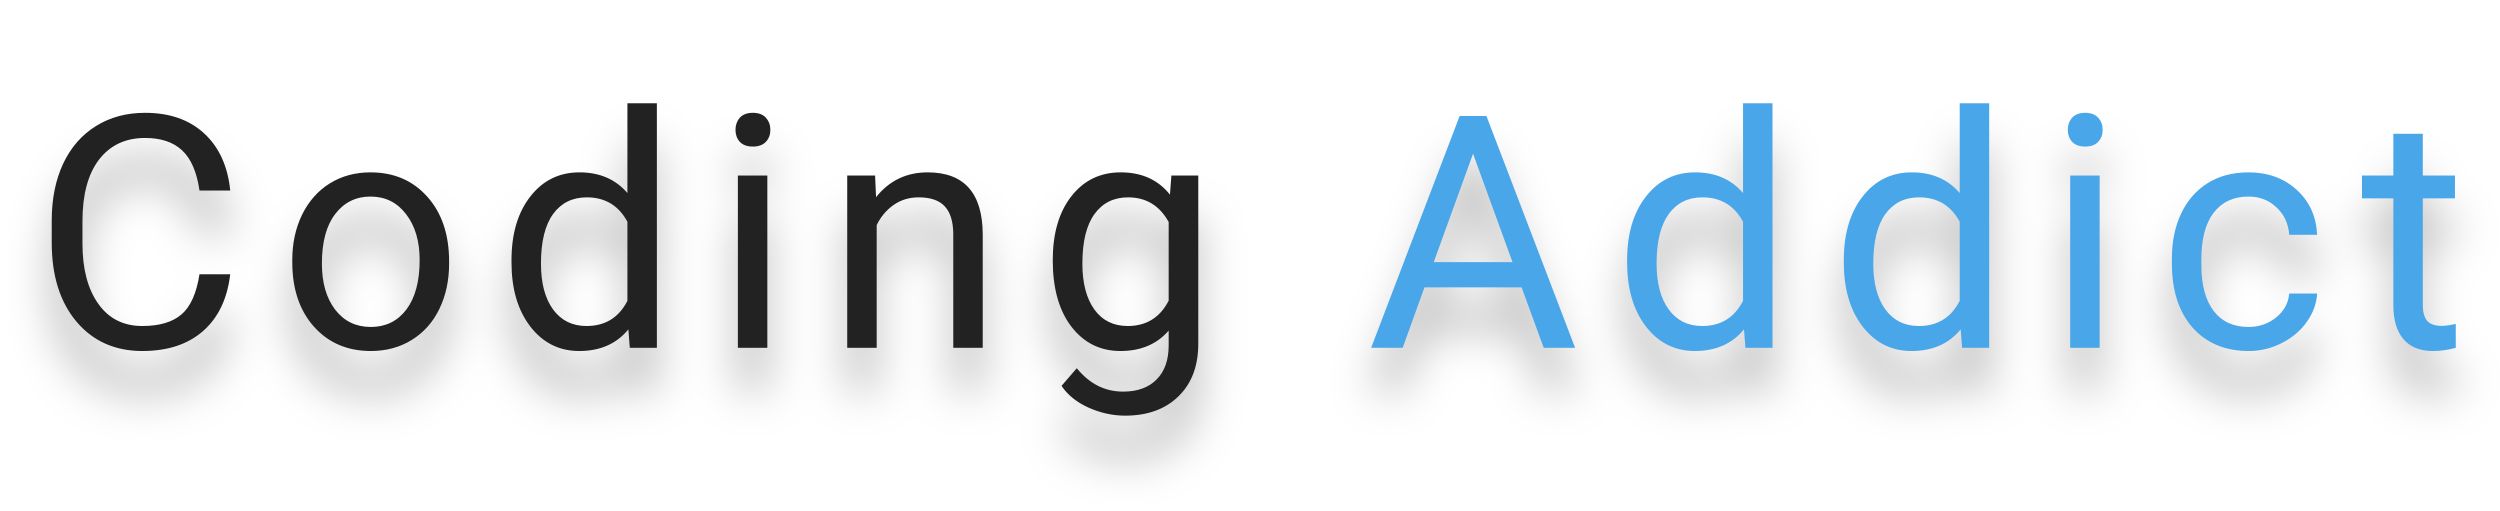
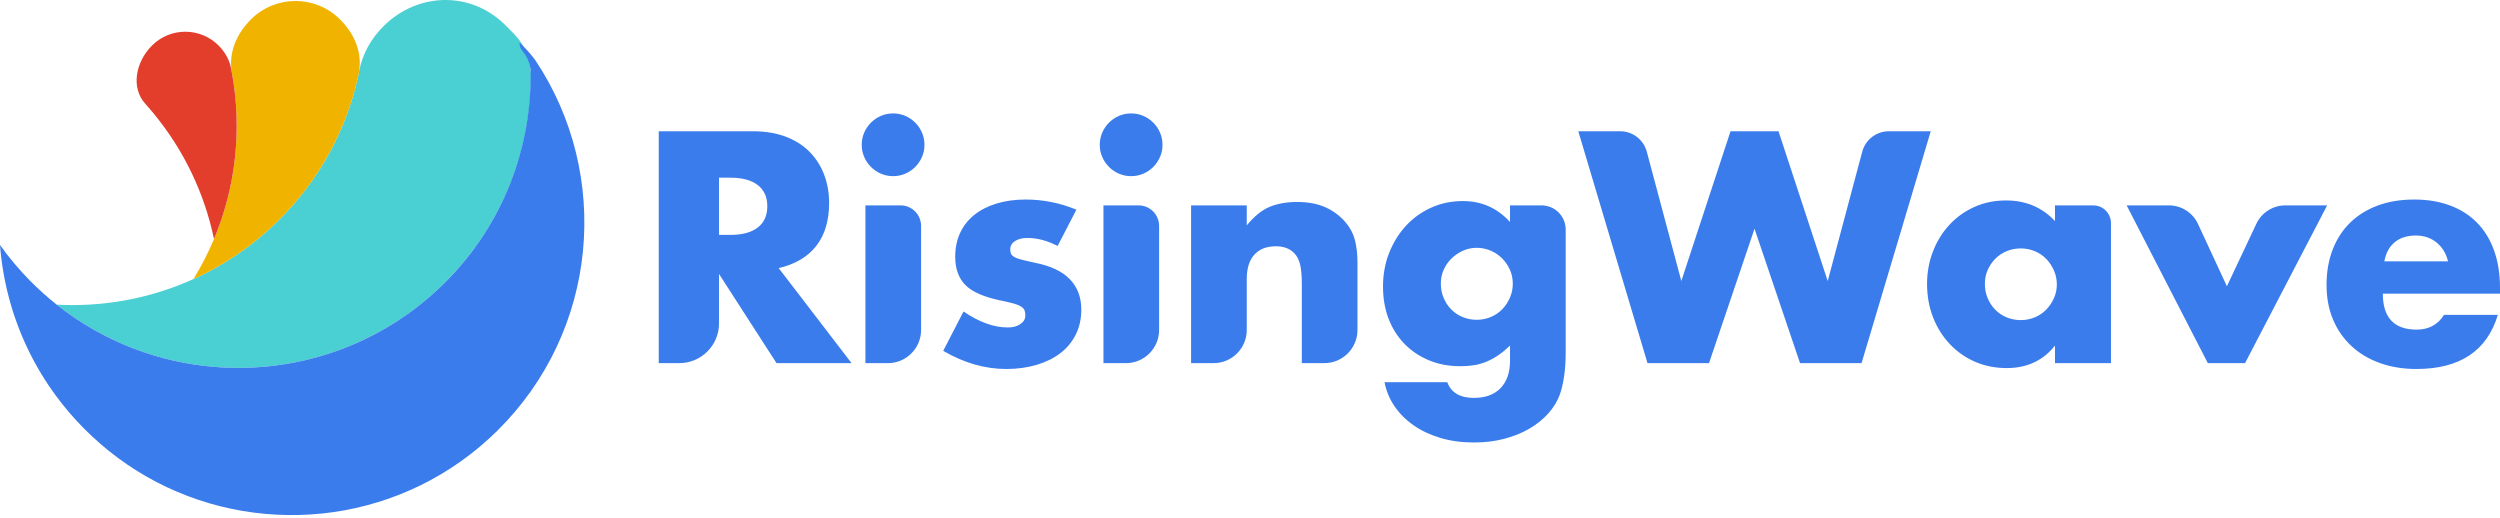
- <svg xmlns="http://www.w3.org/2000/svg" width="230" height="47" viewBox="0 0 230 47" fill="none">
-   <g filter="url(#filter0_d)">
-     <path d="M21.18 25.232C20.916 27.488 20.081 29.231 18.675 30.462C17.278 31.683 15.418 32.293 13.094 32.293C10.574 32.293 8.553 31.39 7.029 29.583C5.516 27.776 4.759 25.359 4.759 22.332V20.281C4.759 18.299 5.11 16.556 5.813 15.052C6.526 13.548 7.532 12.396 8.831 11.595C10.13 10.784 11.634 10.379 13.343 10.379C15.608 10.379 17.425 11.014 18.792 12.283C20.159 13.543 20.955 15.291 21.18 17.527H18.352C18.108 15.828 17.576 14.598 16.756 13.836C15.945 13.074 14.808 12.693 13.343 12.693C11.546 12.693 10.135 13.357 9.109 14.685C8.094 16.014 7.586 17.903 7.586 20.355V22.42C7.586 24.734 8.069 26.575 9.036 27.942C10.003 29.31 11.355 29.993 13.094 29.993C14.656 29.993 15.852 29.642 16.683 28.939C17.523 28.226 18.079 26.99 18.352 25.232H21.18ZM26.89 23.929C26.89 22.376 27.192 20.98 27.798 19.739C28.413 18.499 29.263 17.542 30.347 16.868C31.44 16.194 32.685 15.857 34.082 15.857C36.24 15.857 37.983 16.605 39.312 18.099C40.649 19.593 41.318 21.58 41.318 24.061V24.251C41.318 25.794 41.02 27.181 40.425 28.411C39.839 29.632 38.994 30.584 37.891 31.268C36.797 31.951 35.537 32.293 34.111 32.293C31.963 32.293 30.22 31.546 28.882 30.052C27.554 28.558 26.89 26.58 26.89 24.119V23.929ZM29.614 24.251C29.614 26.009 30.02 27.42 30.83 28.484C31.65 29.549 32.744 30.081 34.111 30.081C35.488 30.081 36.582 29.544 37.393 28.47C38.203 27.386 38.608 25.872 38.608 23.929C38.608 22.19 38.193 20.784 37.363 19.71C36.543 18.626 35.449 18.084 34.082 18.084C32.744 18.084 31.665 18.616 30.845 19.681C30.024 20.745 29.614 22.269 29.614 24.251ZM47.058 23.943C47.058 21.512 47.634 19.559 48.786 18.084C49.938 16.6 51.447 15.857 53.312 15.857C55.168 15.857 56.638 16.492 57.722 17.762V9.5H60.432V32H57.941L57.81 30.301C56.726 31.629 55.217 32.293 53.283 32.293C51.447 32.293 49.948 31.541 48.786 30.037C47.634 28.533 47.058 26.57 47.058 24.148V23.943ZM49.768 24.251C49.768 26.048 50.139 27.454 50.881 28.47C51.623 29.485 52.648 29.993 53.957 29.993C55.676 29.993 56.931 29.222 57.722 27.679V20.398C56.911 18.904 55.666 18.157 53.986 18.157C52.658 18.157 51.623 18.67 50.881 19.695C50.139 20.721 49.768 22.239 49.768 24.251ZM70.595 32H67.885V16.15H70.595V32ZM67.665 11.946C67.665 11.507 67.797 11.136 68.061 10.833C68.334 10.53 68.734 10.379 69.262 10.379C69.789 10.379 70.189 10.53 70.463 10.833C70.736 11.136 70.873 11.507 70.873 11.946C70.873 12.386 70.736 12.752 70.463 13.045C70.189 13.338 69.789 13.484 69.262 13.484C68.734 13.484 68.334 13.338 68.061 13.045C67.797 12.752 67.665 12.386 67.665 11.946ZM80.509 16.15L80.597 18.143C81.808 16.619 83.39 15.857 85.343 15.857C88.692 15.857 90.382 17.747 90.411 21.526V32H87.701V21.512C87.691 20.369 87.428 19.524 86.91 18.977C86.402 18.431 85.606 18.157 84.522 18.157C83.644 18.157 82.872 18.392 82.208 18.86C81.544 19.329 81.026 19.944 80.655 20.706V32H77.945V16.15H80.509ZM96.853 23.943C96.853 21.473 97.425 19.51 98.567 18.055C99.71 16.59 101.224 15.857 103.108 15.857C105.042 15.857 106.551 16.541 107.635 17.908L107.767 16.15H110.242V31.619C110.242 33.67 109.632 35.286 108.411 36.468C107.2 37.649 105.569 38.24 103.519 38.24C102.376 38.24 101.258 37.996 100.164 37.508C99.07 37.02 98.235 36.351 97.659 35.501L99.065 33.875C100.228 35.31 101.648 36.028 103.328 36.028C104.646 36.028 105.672 35.657 106.404 34.915C107.146 34.173 107.518 33.128 107.518 31.78V30.418C106.434 31.668 104.954 32.293 103.079 32.293C101.224 32.293 99.72 31.546 98.567 30.052C97.425 28.558 96.853 26.521 96.853 23.943ZM99.578 24.251C99.578 26.038 99.944 27.444 100.677 28.47C101.409 29.485 102.435 29.993 103.753 29.993C105.462 29.993 106.717 29.217 107.518 27.664V20.428C106.688 18.914 105.442 18.157 103.782 18.157C102.464 18.157 101.434 18.67 100.691 19.695C99.949 20.721 99.578 22.239 99.578 24.251Z" fill="#222222" />
-     <path d="M139.987 26.434H131.052L129.045 32H126.145L134.289 10.672H136.75L144.909 32H142.023L139.987 26.434ZM131.901 24.119H139.152L135.52 14.144L131.901 24.119ZM149.696 23.943C149.696 21.512 150.272 19.559 151.425 18.084C152.577 16.6 154.086 15.857 155.951 15.857C157.807 15.857 159.276 16.492 160.36 17.762V9.5H163.07V32H160.58L160.448 30.301C159.364 31.629 157.855 32.293 155.922 32.293C154.086 32.293 152.587 31.541 151.425 30.037C150.272 28.533 149.696 26.57 149.696 24.148V23.943ZM152.406 24.251C152.406 26.048 152.777 27.454 153.52 28.47C154.262 29.485 155.287 29.993 156.596 29.993C158.314 29.993 159.569 29.222 160.36 27.679V20.398C159.55 18.904 158.305 18.157 156.625 18.157C155.297 18.157 154.262 18.67 153.52 19.695C152.777 20.721 152.406 22.239 152.406 24.251ZM169.63 23.943C169.63 21.512 170.206 19.559 171.358 18.084C172.511 16.6 174.02 15.857 175.885 15.857C177.74 15.857 179.21 16.492 180.294 17.762V9.5H183.004V32H180.514L180.382 30.301C179.298 31.629 177.789 32.293 175.855 32.293C174.02 32.293 172.521 31.541 171.358 30.037C170.206 28.533 169.63 26.57 169.63 24.148V23.943ZM172.34 24.251C172.34 26.048 172.711 27.454 173.453 28.47C174.195 29.485 175.221 29.993 176.529 29.993C178.248 29.993 179.503 29.222 180.294 27.679V20.398C179.483 18.904 178.238 18.157 176.559 18.157C175.23 18.157 174.195 18.67 173.453 19.695C172.711 20.721 172.34 22.239 172.34 24.251ZM193.167 32H190.457V16.15H193.167V32ZM190.237 11.946C190.237 11.507 190.369 11.136 190.633 10.833C190.906 10.53 191.307 10.379 191.834 10.379C192.361 10.379 192.762 10.53 193.035 10.833C193.309 11.136 193.445 11.507 193.445 11.946C193.445 12.386 193.309 12.752 193.035 13.045C192.762 13.338 192.361 13.484 191.834 13.484C191.307 13.484 190.906 13.338 190.633 13.045C190.369 12.752 190.237 12.386 190.237 11.946ZM206.875 30.081C207.842 30.081 208.687 29.788 209.409 29.202C210.132 28.616 210.532 27.884 210.61 27.005H213.174C213.125 27.913 212.812 28.777 212.236 29.598C211.66 30.418 210.889 31.072 209.922 31.561C208.965 32.049 207.949 32.293 206.875 32.293C204.717 32.293 202.998 31.575 201.719 30.14C200.449 28.694 199.814 26.722 199.814 24.222V23.768C199.814 22.225 200.098 20.852 200.664 19.651C201.23 18.45 202.041 17.518 203.096 16.854C204.16 16.189 205.415 15.857 206.86 15.857C208.638 15.857 210.112 16.39 211.284 17.454C212.466 18.519 213.096 19.9 213.174 21.6H210.61C210.532 20.574 210.142 19.734 209.438 19.08C208.745 18.416 207.886 18.084 206.86 18.084C205.483 18.084 204.414 18.582 203.652 19.578C202.9 20.564 202.524 21.995 202.524 23.87V24.383C202.524 26.209 202.9 27.615 203.652 28.602C204.404 29.588 205.479 30.081 206.875 30.081ZM222.897 12.312V16.15H225.856V18.245H222.897V28.074C222.897 28.709 223.029 29.188 223.293 29.51C223.557 29.822 224.006 29.979 224.641 29.979C224.953 29.979 225.383 29.92 225.93 29.803V32C225.217 32.195 224.523 32.293 223.85 32.293C222.639 32.293 221.726 31.927 221.11 31.194C220.495 30.462 220.188 29.422 220.188 28.074V18.245H217.302V16.15H220.188V12.312H222.897Z" fill="#49A6E9" />
+ <svg xmlns="http://www.w3.org/2000/svg" width="512px" height="106px" viewBox="0 0 512 106" version="1.1" preserveAspectRatio="xMidYMid">
+   <g>
+     <path d="M147.256,48.106 L149.586,48.106 C152.021,48.106 153.89,47.602 155.192,46.594 C156.494,45.587 157.144,44.138 157.144,42.248 C157.144,40.36 156.494,38.911 155.192,37.902 C153.89,36.894 152.021,36.391 149.586,36.391 L147.256,36.391 L147.256,48.106 Z M174.402,74.372 L159.034,74.372 L147.256,56.105 L147.256,66.231 C147.256,70.726 143.611,74.372 139.115,74.372 L134.911,74.372 L134.911,26.88 L154.121,26.88 C156.767,26.88 159.075,27.269 161.049,28.045 C163.023,28.822 164.65,29.882 165.931,31.226 C167.211,32.57 168.177,34.124 168.829,35.887 C169.478,37.651 169.805,39.541 169.805,41.556 C169.805,45.167 168.932,48.097 167.19,50.342 C165.448,52.589 162.876,54.112 159.475,54.909 L174.402,74.372 Z M188.637,46.271 L188.637,67.577 C188.637,71.329 185.595,74.371 181.843,74.371 L177.238,74.371 L177.238,42.06 L184.426,42.06 C186.752,42.06 188.637,43.945 188.637,46.271 Z M176.481,29.652 C176.481,28.77 176.649,27.941 176.985,27.164 C177.32,26.388 177.782,25.705 178.371,25.117 C178.958,24.529 179.64,24.068 180.418,23.73 C181.195,23.395 182.024,23.227 182.906,23.227 C183.788,23.227 184.616,23.395 185.394,23.73 C186.17,24.068 186.852,24.529 187.441,25.117 C188.028,25.705 188.49,26.388 188.826,27.164 C189.162,27.941 189.33,28.77 189.33,29.652 C189.33,30.533 189.162,31.364 188.826,32.14 C188.49,32.917 188.028,33.599 187.441,34.187 C186.852,34.775 186.17,35.237 185.394,35.572 C184.616,35.909 183.788,36.076 182.906,36.076 C182.024,36.076 181.195,35.909 180.418,35.572 C179.64,35.237 178.958,34.775 178.371,34.187 C177.782,33.599 177.32,32.917 176.985,32.14 C176.649,31.364 176.481,30.533 176.481,29.652 Z M216.603,50.374 C214.502,49.282 212.445,48.736 210.43,48.736 C209.38,48.736 208.529,48.947 207.879,49.366 C207.228,49.786 206.903,50.353 206.903,51.067 C206.903,51.445 206.955,51.749 207.06,51.979 C207.165,52.211 207.396,52.431 207.753,52.641 C208.109,52.852 208.634,53.041 209.327,53.209 L211.259,53.657 C211.515,53.715 211.784,53.775 212.068,53.838 C215.217,54.467 217.568,55.592 219.122,57.208 C220.674,58.824 221.452,60.892 221.452,63.412 C221.452,65.302 221.074,67.001 220.319,68.513 C219.563,70.025 218.513,71.296 217.169,72.325 C215.825,73.354 214.21,74.151 212.32,74.718 C210.43,75.284 208.351,75.568 206.084,75.568 C201.716,75.568 197.412,74.33 193.172,71.852 L197.33,63.79 C200.519,65.974 203.542,67.065 206.398,67.065 C207.447,67.065 208.309,66.834 208.981,66.371 C209.653,65.911 209.989,65.324 209.989,64.608 C209.989,64.189 209.935,63.843 209.832,63.569 C209.726,63.296 209.505,63.045 209.17,62.814 C208.834,62.583 208.34,62.373 207.69,62.184 C207.224,62.049 206.658,61.909 205.99,61.763 L205.138,61.585 C201.612,60.871 199.145,59.811 197.739,58.404 C196.33,56.998 195.629,55.056 195.629,52.579 C195.629,50.773 195.964,49.145 196.636,47.697 C197.308,46.248 198.274,45.02 199.534,44.012 C200.792,43.005 202.314,42.227 204.1,41.681 C205.884,41.137 207.869,40.863 210.052,40.863 C213.621,40.863 217.085,41.556 220.444,42.941 L216.603,50.374 Z M237.386,46.271 L237.386,67.577 C237.386,71.329 234.344,74.371 230.593,74.371 L225.987,74.371 L225.987,42.06 L233.176,42.06 C235.502,42.06 237.386,43.945 237.386,46.271 Z M225.23,29.652 C225.23,28.77 225.398,27.941 225.735,27.164 C226.07,26.388 226.532,25.705 227.12,25.117 C227.707,24.529 228.39,24.068 229.167,23.73 C229.944,23.395 230.773,23.227 231.655,23.227 C232.537,23.227 233.366,23.395 234.143,23.73 C234.919,24.068 235.601,24.529 236.19,25.117 C236.777,25.705 237.239,26.388 237.575,27.164 C237.912,27.941 238.08,28.77 238.08,29.652 C238.08,30.533 237.912,31.364 237.575,32.14 C237.239,32.917 236.777,33.599 236.19,34.187 C235.601,34.775 234.919,35.237 234.143,35.572 C233.366,35.909 232.537,36.076 231.655,36.076 C230.773,36.076 229.944,35.909 229.167,35.572 C228.39,35.237 227.707,34.775 227.12,34.187 C226.532,33.599 226.07,32.917 225.735,32.14 C225.398,31.364 225.23,30.533 225.23,29.652 Z M243.937,42.06 L255.336,42.06 L255.336,46.154 C256.89,44.264 258.465,42.995 260.061,42.343 C261.656,41.692 263.525,41.367 265.666,41.367 C267.935,41.367 269.876,41.735 271.492,42.469 C273.108,43.204 274.485,44.243 275.618,45.587 C276.541,46.679 277.171,47.897 277.508,49.24 C277.844,50.584 278.012,52.117 278.012,53.838 L278.012,67.577 C278.012,71.329 274.97,74.371 271.218,74.371 L266.611,74.371 L266.611,58.058 C266.611,56.463 266.496,55.171 266.265,54.185 C266.034,53.199 265.624,52.412 265.037,51.822 C264.533,51.319 263.966,50.963 263.336,50.752 C262.706,50.541 262.034,50.437 261.321,50.437 C259.389,50.437 257.908,51.014 256.88,52.169 C255.85,53.324 255.336,54.972 255.336,57.114 L255.336,67.577 C255.336,71.329 252.295,74.371 248.543,74.371 L243.937,74.371 L243.937,42.06 Z M295.08,58.058 C295.08,59.109 295.269,60.085 295.646,60.987 C296.024,61.89 296.538,62.679 297.19,63.349 C297.841,64.021 298.617,64.545 299.521,64.923 C300.423,65.302 301.4,65.491 302.449,65.491 C303.456,65.491 304.412,65.302 305.315,64.923 C306.217,64.545 306.994,64.021 307.645,63.349 C308.296,62.679 308.82,61.89 309.22,60.987 C309.619,60.085 309.819,59.128 309.819,58.12 C309.819,57.071 309.619,56.105 309.22,55.223 C308.82,54.342 308.285,53.565 307.614,52.893 C306.942,52.222 306.154,51.697 305.252,51.318 C304.348,50.94 303.415,50.751 302.449,50.751 C301.441,50.751 300.497,50.951 299.615,51.35 C298.734,51.749 297.955,52.275 297.285,52.925 C296.613,53.576 296.077,54.342 295.678,55.223 C295.278,56.105 295.08,57.051 295.08,58.058 Z M315.703,42.061 C318.436,42.061 320.652,44.276 320.652,47.01 L320.652,72.168 C320.652,73.973 320.547,75.589 320.336,77.017 C320.127,78.444 319.833,79.704 319.456,80.796 C318.951,82.182 318.164,83.472 317.093,84.67 C316.022,85.866 314.732,86.906 313.22,87.787 C311.708,88.67 309.997,89.362 308.086,89.865 C306.175,90.37 304.107,90.622 301.882,90.622 C299.363,90.622 297.054,90.306 294.953,89.676 C292.854,89.048 291.018,88.175 289.443,87.063 C287.868,85.95 286.576,84.648 285.569,83.158 C284.561,81.666 283.889,80.04 283.554,78.277 L296.402,78.277 C297.2,80.419 299.006,81.489 301.819,81.489 C304.213,81.489 306.049,80.817 307.331,79.473 C308.61,78.129 309.251,76.26 309.251,73.867 L309.251,70.781 C308.411,71.579 307.603,72.241 306.827,72.765 C306.049,73.291 305.262,73.721 304.465,74.056 C303.666,74.392 302.827,74.634 301.946,74.781 C301.063,74.927 300.097,75.002 299.048,75.002 C296.738,75.002 294.618,74.602 292.687,73.804 C290.754,73.007 289.085,71.893 287.679,70.467 C286.272,69.039 285.18,67.328 284.404,65.334 C283.627,63.339 283.239,61.124 283.239,58.688 C283.239,56.211 283.657,53.912 284.498,51.791 C285.337,49.671 286.483,47.824 287.931,46.248 C289.38,44.674 291.1,43.436 293.096,42.532 C295.09,41.63 297.263,41.178 299.615,41.178 C303.436,41.178 306.647,42.606 309.251,45.461 L309.251,42.061 L315.703,42.061 Z M410.847,41.052 C414.877,41.052 418.216,42.459 420.862,45.273 L420.862,42.06 L428.688,42.06 C430.696,42.06 432.325,43.687 432.325,45.695 L432.325,74.371 L420.862,74.371 L420.862,70.781 C418.425,73.847 415.13,75.38 410.972,75.38 C408.621,75.38 406.458,74.948 404.485,74.088 C402.512,73.228 400.79,72.02 399.321,70.466 C397.85,68.913 396.706,67.086 395.888,64.987 C395.07,62.887 394.66,60.599 394.66,58.121 C394.66,55.812 395.059,53.617 395.857,51.539 C396.653,49.46 397.767,47.645 399.194,46.09 C400.622,44.538 402.322,43.31 404.297,42.407 C406.269,41.504 408.454,41.052 410.847,41.052 Z M331.807,26.88 C334.366,26.88 336.604,28.599 337.265,31.072 L344.335,57.554 L354.413,26.88 L364.238,26.88 L374.315,57.554 L381.385,31.072 C382.044,28.599 384.283,26.88 386.842,26.88 L395.416,26.88 L381.245,74.372 L368.647,74.372 L359.325,46.846 L350.003,74.372 L337.406,74.372 L323.234,26.88 L331.807,26.88 Z M413.87,50.877 C412.821,50.877 411.843,51.066 410.942,51.445 C410.038,51.823 409.262,52.348 408.611,53.019 C407.959,53.692 407.445,54.458 407.067,55.318 C406.69,56.18 406.501,57.113 406.501,58.121 C406.501,59.171 406.69,60.148 407.067,61.05 C407.445,61.954 407.959,62.741 408.611,63.412 C409.262,64.084 410.038,64.609 410.942,64.987 C411.843,65.364 412.821,65.553 413.87,65.553 C414.877,65.553 415.833,65.364 416.735,64.987 C417.638,64.609 418.414,64.084 419.066,63.412 C419.717,62.741 420.241,61.964 420.64,61.081 C421.04,60.199 421.24,59.255 421.24,58.247 C421.24,57.239 421.04,56.285 420.64,55.381 C420.241,54.479 419.717,53.692 419.066,53.019 C418.414,52.348 417.638,51.823 416.735,51.445 C415.833,51.066 414.877,50.877 413.87,50.877 Z M494.428,40.863 C497.157,40.863 499.614,41.272 501.797,42.091 C503.979,42.911 505.827,44.097 507.34,45.65 C508.852,47.203 510.005,49.104 510.804,51.349 C511.602,53.597 512,56.127 512,58.94 L512,60.137 L488.003,60.137 C488.003,65.049 490.312,67.506 494.932,67.506 C497.408,67.506 499.277,66.498 500.537,64.483 L511.56,64.483 C509.333,71.874 503.77,75.568 494.869,75.568 C492.139,75.568 489.641,75.159 487.373,74.34 C485.106,73.521 483.162,72.356 481.547,70.844 C479.93,69.332 478.681,67.528 477.8,65.427 C476.918,63.328 476.477,60.977 476.477,58.372 C476.477,55.686 476.896,53.261 477.737,51.099 C478.576,48.936 479.773,47.098 481.328,45.586 C482.88,44.076 484.76,42.911 486.964,42.091 C489.168,41.272 491.656,40.863 494.428,40.863 Z M444.186,42.06 C446.747,42.06 449.076,43.546 450.153,45.87 L456.069,58.624 L462.1,45.833 C463.187,43.529 465.505,42.06 468.051,42.06 L476.602,42.06 L459.785,74.371 L452.164,74.371 L435.536,42.06 L444.186,42.06 Z M494.742,48.233 C492.979,48.233 491.54,48.695 490.428,49.618 C489.315,50.542 488.611,51.844 488.318,53.523 L501.356,53.523 C500.978,51.927 500.201,50.648 499.025,49.681 C497.849,48.715 496.421,48.233 494.742,48.233 Z" fill="#3A7CEB" />
+     <g transform="translate(-0, 0)">
+       <path d="M39.623,57.147 C41.357,56.36 43.062,55.487 44.73,54.526 C49.103,52.01 53.228,48.896 56.986,45.184 C65.386,36.884 70.819,26.715 73.274,15.997 C73.405,15.423 73.468,15 73.585,14.414 C74.257,11.048 75.977,7.899 78.604,5.304 C85.604,-1.612 96.642,-1.974 103.803,5.457 C105.599,7.321 108.468,9.548 108.75,15.357 C108.755,17.813 108.606,20.271 108.307,22.714 C106.729,35.653 100.936,48.172 90.943,58.044 C77.904,70.928 60.446,76.605 43.514,75.108 C38.033,74.622 32.608,73.385 27.406,71.399 C21.813,69.264 16.479,66.261 11.609,62.394 C21.137,62.91 30.766,61.161 39.623,57.147" fill="#4ACFD2" />
+       <path d="M51.443,3.929 C56.516,-1.083 64.69,-1.034 69.702,4.039 C72.912,7.289 74.337,11.266 73.405,15.415 L73.274,15.997 C70.819,26.715 65.387,36.884 56.986,45.184 C53.228,48.896 49.102,52.01 44.73,54.526 C43.061,55.487 41.357,56.36 39.623,57.148 C41.249,54.503 42.65,51.761 43.829,48.946 C48.296,38.274 49.543,26.567 47.559,15.312 C47.545,15.145 47.405,14.469 47.405,14.469 C46.9,10.606 48.457,6.879 51.443,3.929" fill="#F0B400" />
+       <path d="M44.811,9.364 C45.944,10.51 46.729,11.868 47.171,13.309 C47.312,13.974 47.441,14.644 47.56,15.312 C49.544,26.567 48.297,38.274 43.829,48.947 C41.907,39.795 37.828,31.004 31.584,23.386 C31.014,22.688 30.422,22 29.816,21.323 C26.651,17.892 27.878,12.535 31.172,9.281 C34.961,5.537 41.067,5.575 44.811,9.364" fill="#E23E2B" />
+       <path d="M6.193,57.533 C7.921,59.282 9.731,60.902 11.61,62.393 C16.479,66.261 21.813,69.263 27.405,71.399 C32.608,73.386 38.033,74.622 43.513,75.107 C60.446,76.605 77.903,70.928 90.943,58.045 C103.122,46.012 108.989,30.082 108.666,14.217 C107.949,10.277 106.361,10.787 106.415,8.753 C106.792,9.059 108.483,10.691 109.723,12.464 C125.254,35.858 122.596,67.714 101.87,88.192 C82.871,106.962 54.497,110.436 32.027,98.708 C26.65,95.901 21.611,92.226 17.12,87.679 C15.071,85.605 13.204,83.419 11.52,81.141 C6.967,74.986 3.746,68.162 1.851,61.058 C0.898,57.485 0.281,53.842 0,50.178 C1.836,52.751 3.9,55.212 6.193,57.533" fill="#3A7CEB" />
+     </g>
  </g>
-   <defs>
-     <filter id="filter0_d" x="0.759" y="9.5" width="229.171" height="36.74" filterUnits="userSpaceOnUse" color-interpolation-filters="sRGB">
-       <feFlood flood-opacity="0" result="BackgroundImageFix" />
-       <feColorMatrix in="SourceAlpha" type="matrix" values="0 0 0 0 0 0 0 0 0 0 0 0 0 0 0 0 0 0 127 0" />
-       <feOffset dy="4" />
-       <feGaussianBlur stdDeviation="2" />
-       <feColorMatrix type="matrix" values="0 0 0 0 0 0 0 0 0 0 0 0 0 0 0 0 0 0 0.25 0" />
-       <feBlend mode="normal" in2="BackgroundImageFix" result="effect1_dropShadow" />
-       <feBlend mode="normal" in="SourceGraphic" in2="effect1_dropShadow" result="shape" />
-     </filter>
-   </defs>
</svg>
